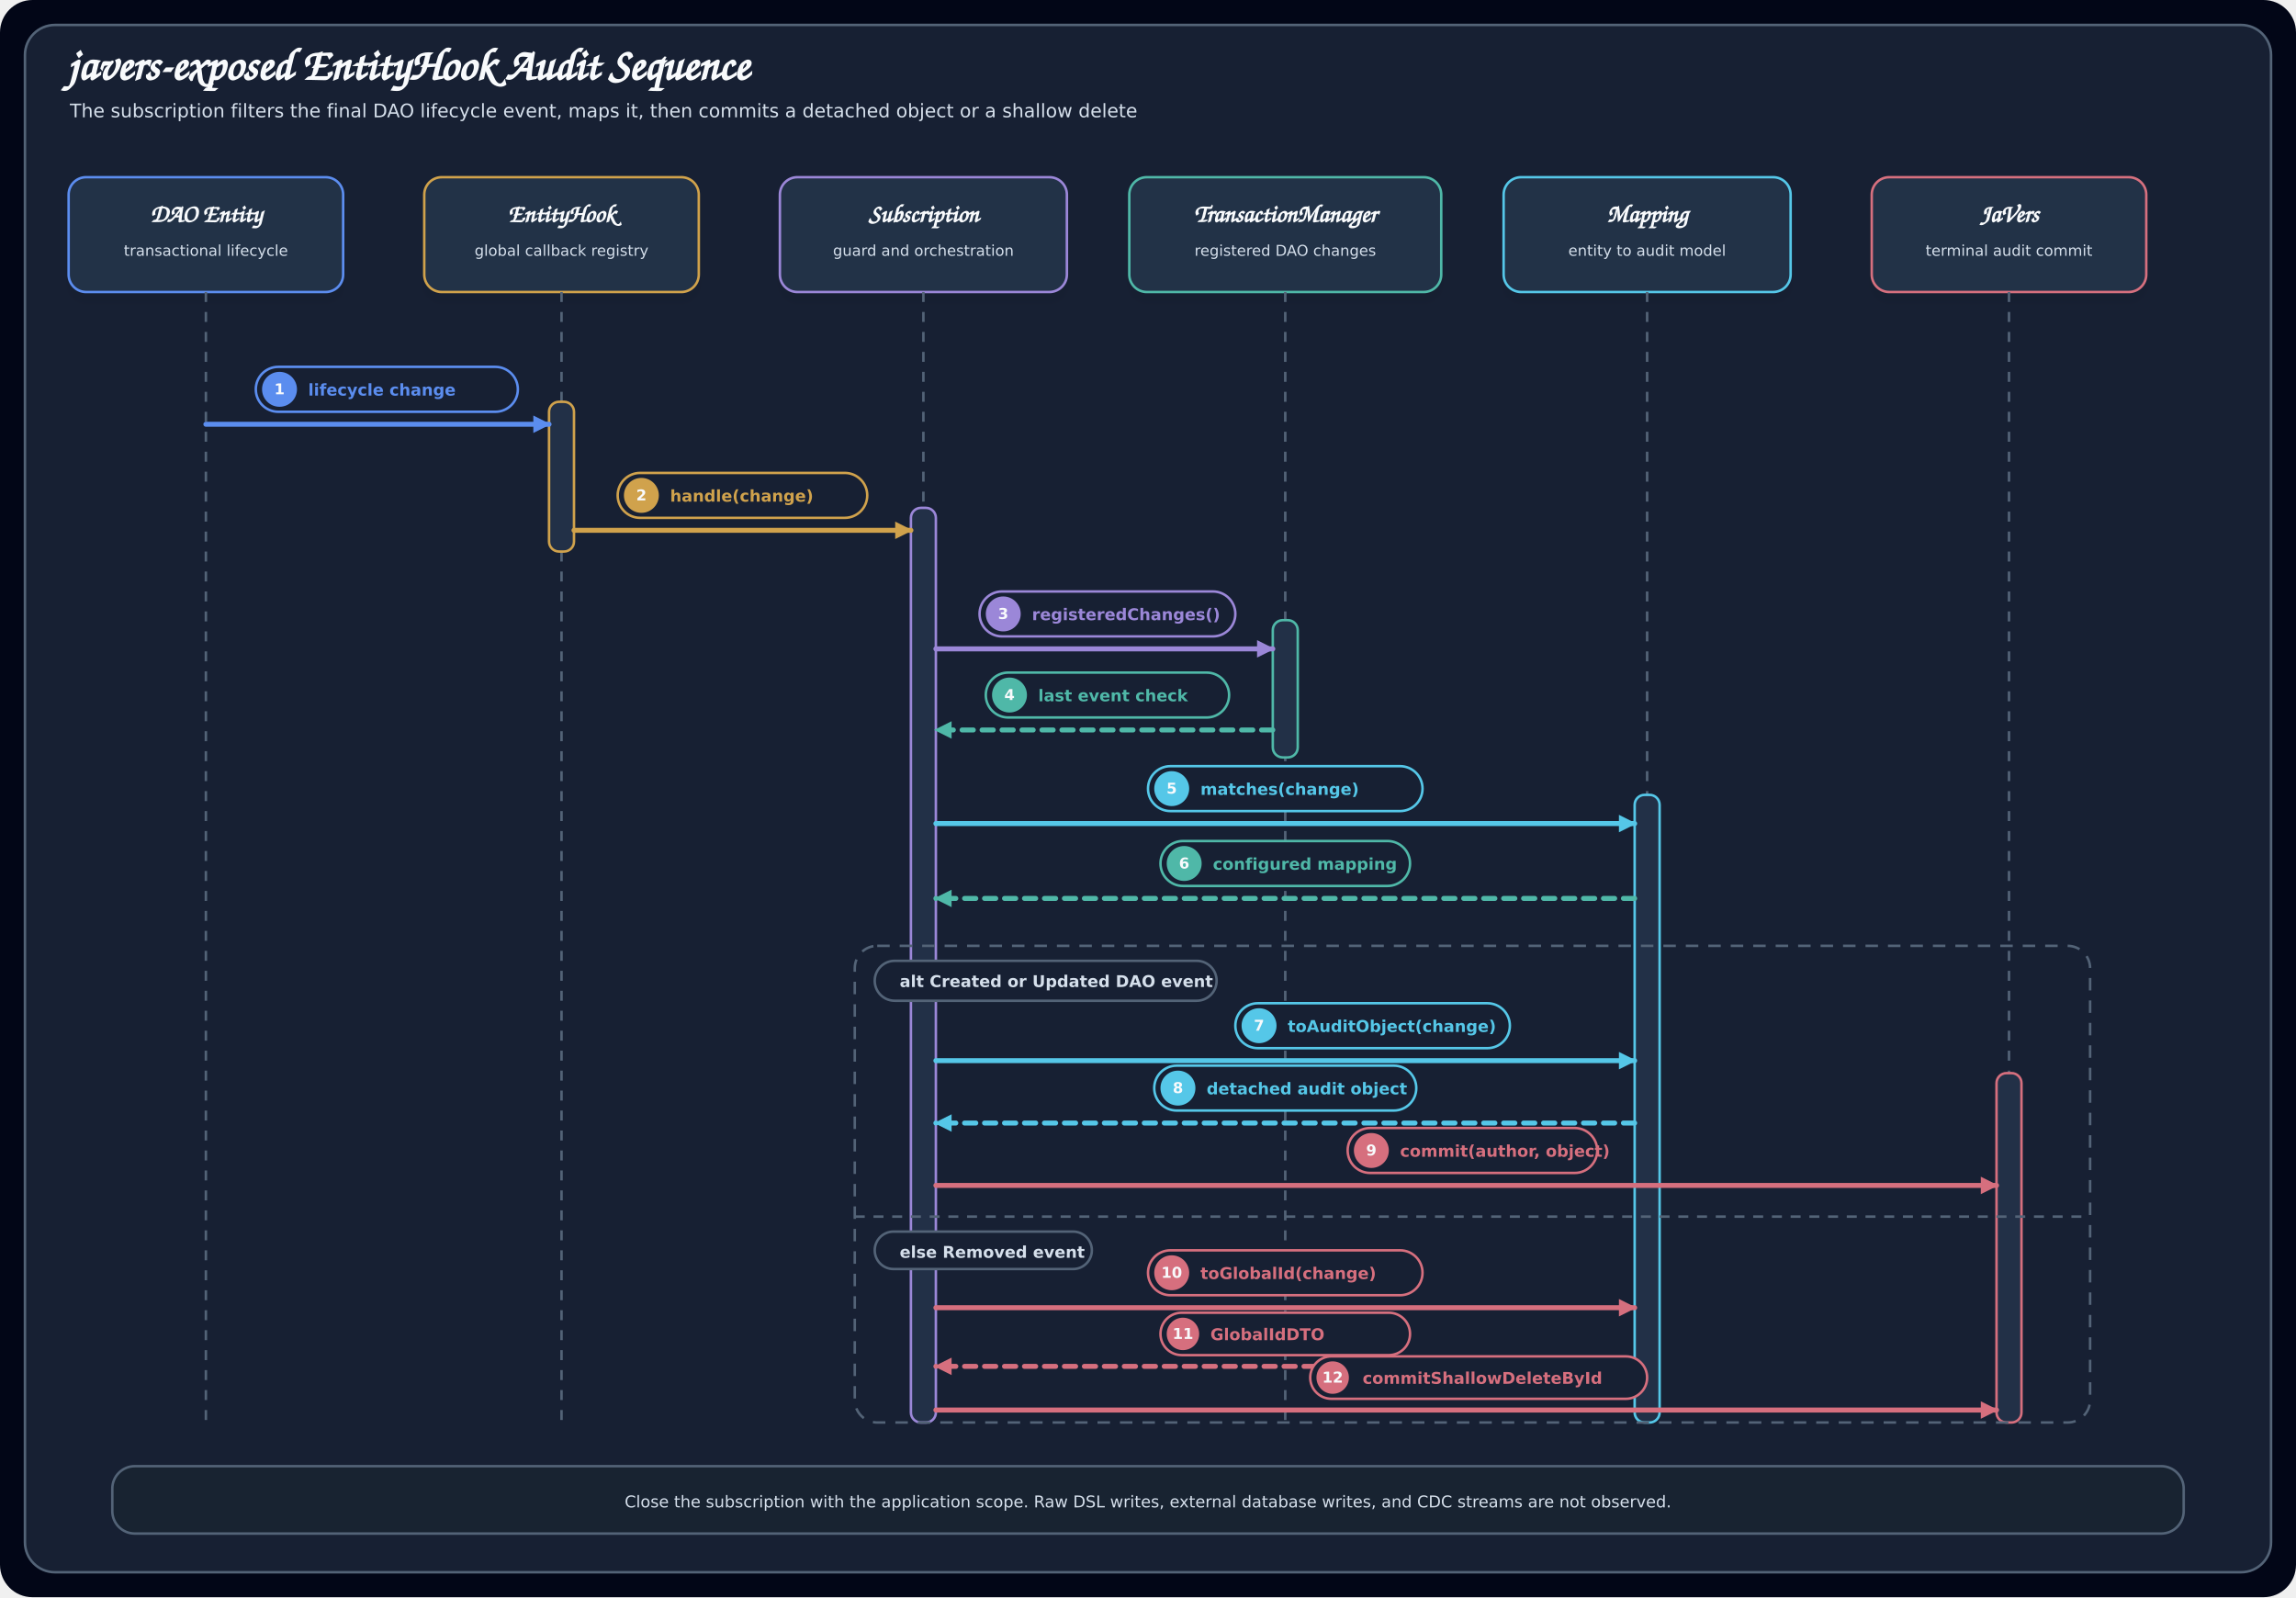
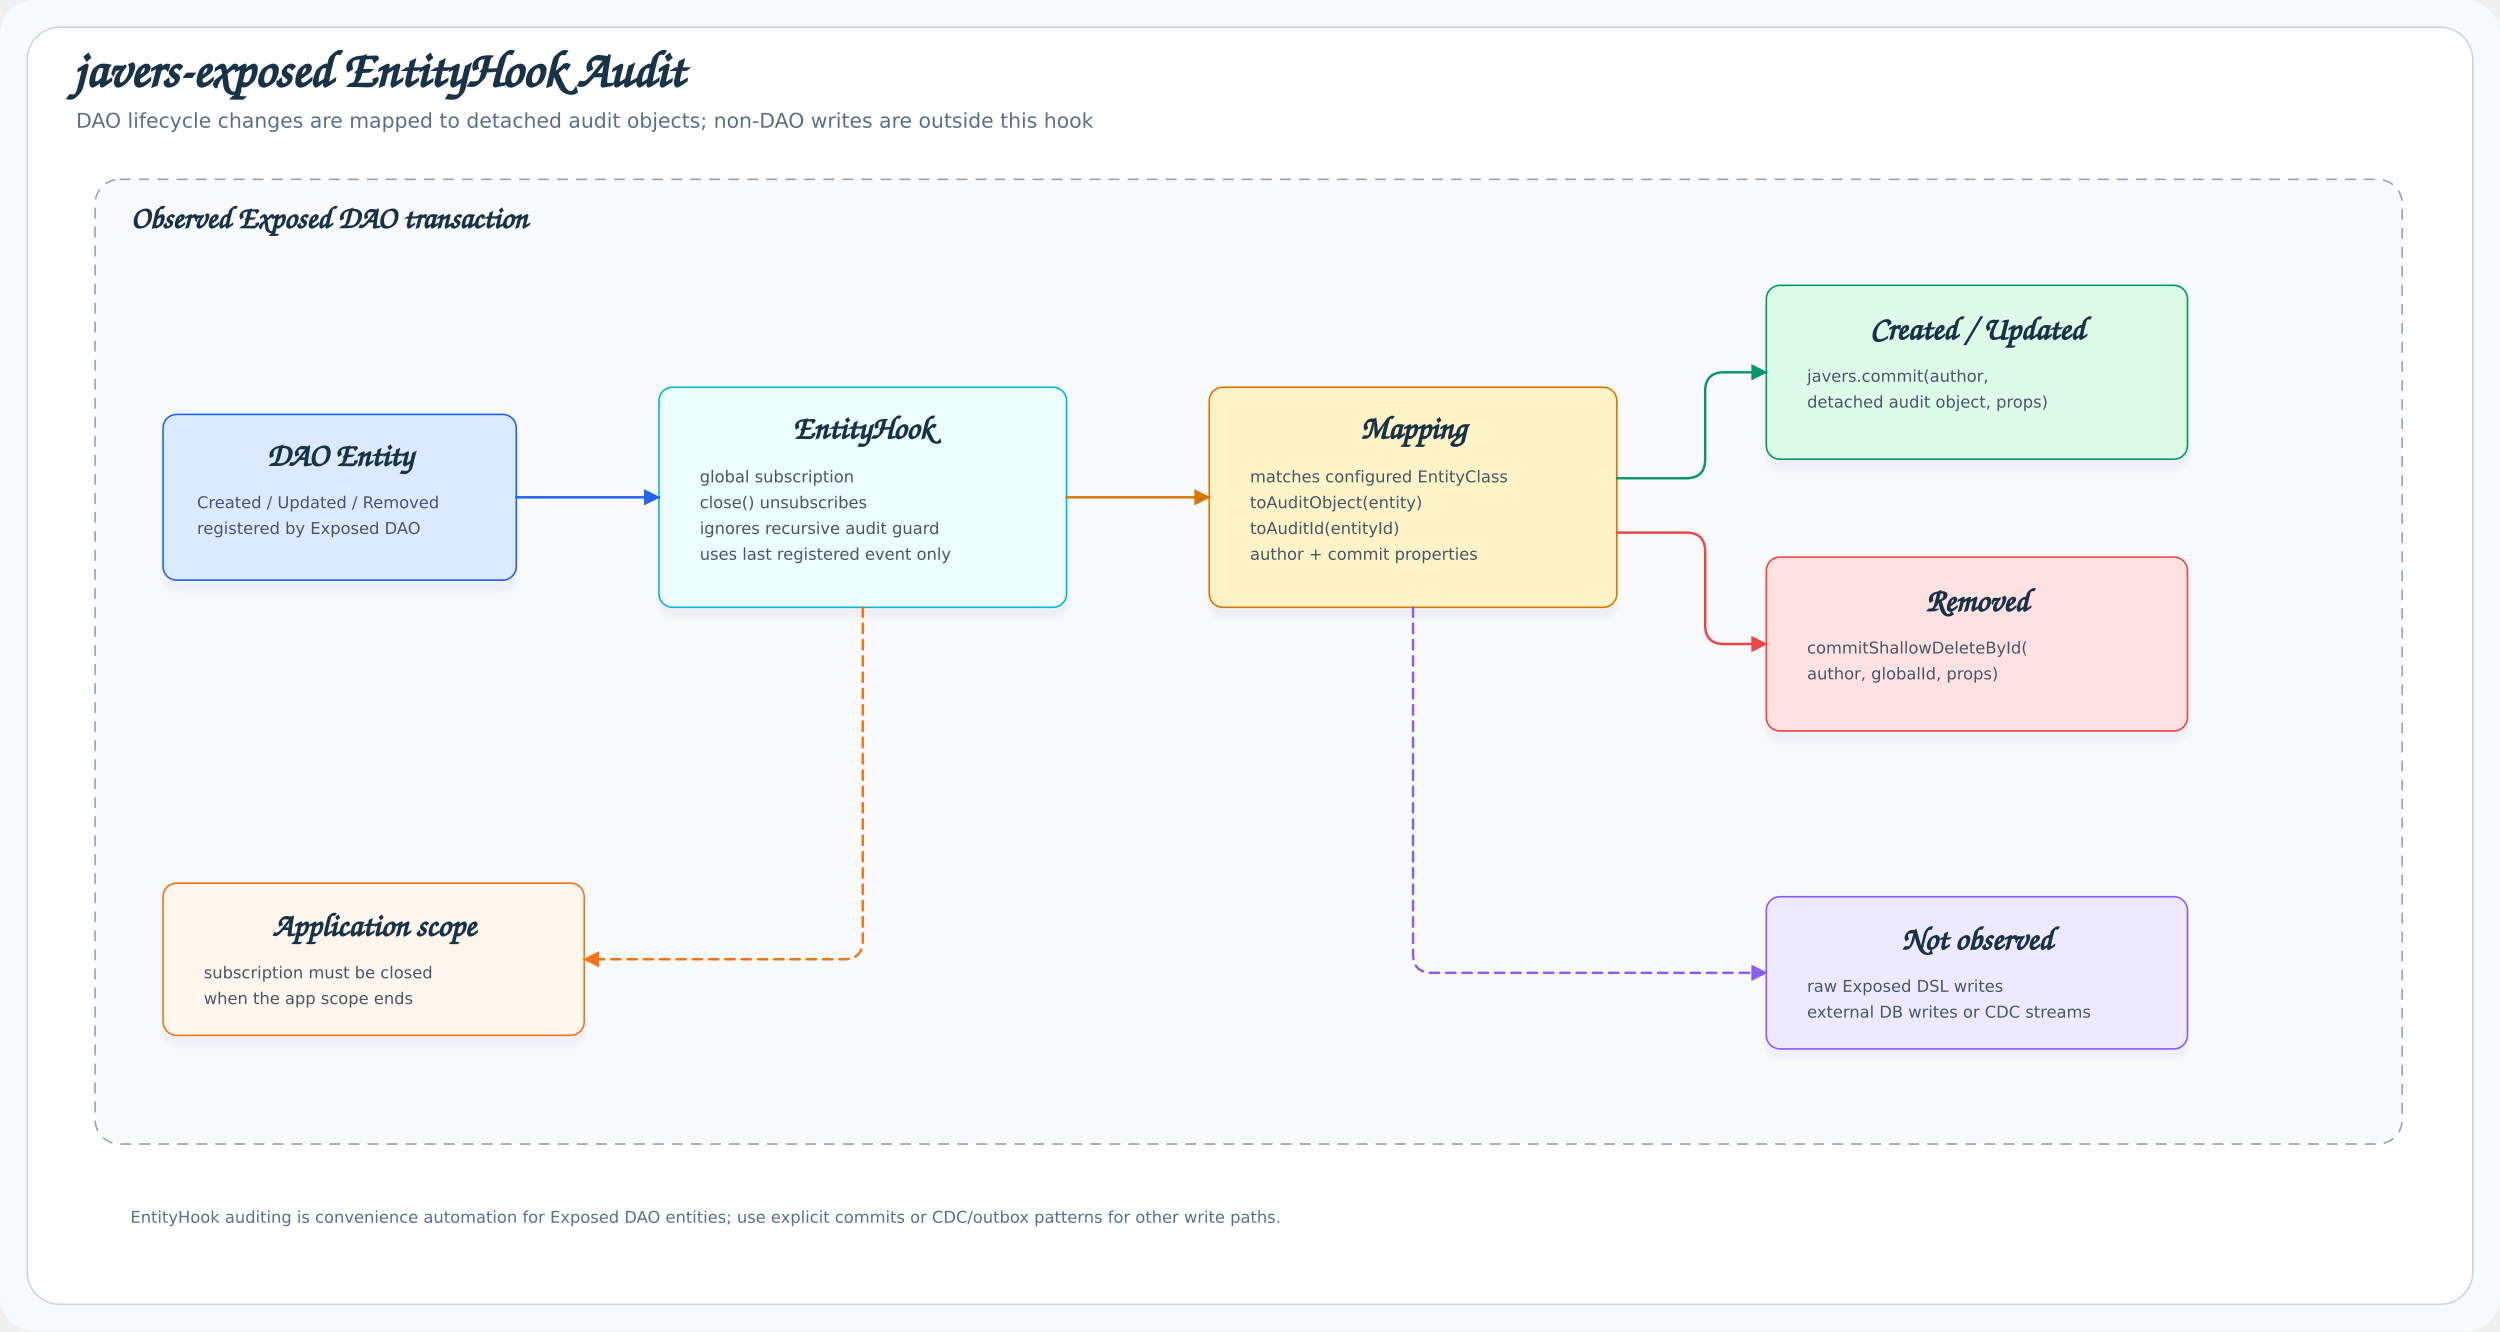
- <svg xmlns="http://www.w3.org/2000/svg" width="1840" height="1280" viewBox="0 0 1840 1280" role="img" aria-label="javers-exposed EntityHook audit sequence">
+ <svg xmlns="http://www.w3.org/2000/svg" width="1840" height="980" viewBox="0 0 1840 980" role="img" aria-label="javers-exposed entity hook audit flow">
  <defs>
    <filter id="softShadow" x="-20%" y="-20%" width="140%" height="140%">
-       <feDropShadow dx="0" dy="8" stdDeviation="2" flood-color="#000814" flood-opacity="0.04" />
+       <feDropShadow dx="0" dy="8" stdDeviation="2" flood-color="#334155" flood-opacity="0.04" />
    </filter>
-     <marker id="arrowBlue" markerUnits="userSpaceOnUse" markerWidth="14" markerHeight="14" viewBox="0 0 10 10" refX="9" refY="5" orient="auto">
-       <path d="M 0 0 L 10 5 L 0 10 Z" fill="#5b8def" stroke-dasharray="none" style="stroke-dasharray:none" />
+     <marker id="arrow" markerUnits="userSpaceOnUse" markerWidth="12" markerHeight="12" refX="11" refY="6" orient="auto">
+       <path d="M 0 0 L 12 6 L 0 12 Z" fill="#2563eb" stroke-dasharray="none" style="stroke-dasharray:none" />
    </marker>
-     <marker id="arrowAmber" markerUnits="userSpaceOnUse" markerWidth="14" markerHeight="14" viewBox="0 0 10 10" refX="9" refY="5" orient="auto">
-       <path d="M 0 0 L 10 5 L 0 10 Z" fill="#d0a24c" stroke-dasharray="none" style="stroke-dasharray:none" />
+     <marker id="arrowGreen" markerUnits="userSpaceOnUse" markerWidth="12" markerHeight="12" refX="11" refY="6" orient="auto">
+       <path d="M 0 0 L 12 6 L 0 12 Z" fill="#059669" stroke-dasharray="none" style="stroke-dasharray:none" />
    </marker>
-     <marker id="arrowViolet" markerUnits="userSpaceOnUse" markerWidth="14" markerHeight="14" viewBox="0 0 10 10" refX="9" refY="5" orient="auto">
-       <path d="M 0 0 L 10 5 L 0 10 Z" fill="#9b87d8" stroke-dasharray="none" style="stroke-dasharray:none" />
-     </marker>
-     <marker id="arrowGreen" markerUnits="userSpaceOnUse" markerWidth="14" markerHeight="14" viewBox="0 0 10 10" refX="9" refY="5" orient="auto">
-       <path d="M 0 0 L 10 5 L 0 10 Z" fill="#4fb8a8" stroke-dasharray="none" style="stroke-dasharray:none" />
-     </marker>
-     <marker id="arrowCyan" markerUnits="userSpaceOnUse" markerWidth="14" markerHeight="14" viewBox="0 0 10 10" refX="9" refY="5" orient="auto">
-       <path d="M 0 0 L 10 5 L 0 10 Z" fill="#55c7e8" stroke-dasharray="none" style="stroke-dasharray:none" />
-     </marker>
-     <marker id="arrowRose" markerUnits="userSpaceOnUse" markerWidth="14" markerHeight="14" viewBox="0 0 10 10" refX="9" refY="5" orient="auto">
-       <path d="M 0 0 L 10 5 L 0 10 Z" fill="#d66f7e" stroke-dasharray="none" style="stroke-dasharray:none" />
+     <marker id="arrowRed" markerUnits="userSpaceOnUse" markerWidth="12" markerHeight="12" refX="11" refY="6" orient="auto">
+       <path d="M 0 0 L 12 6 L 0 12 Z" fill="#ef4444" stroke-dasharray="none" style="stroke-dasharray:none" />
    </marker>
    <style>
-     .title{font-family:'Architects Daughter','Comic Sans MS',cursive;font-size:36px;fill:#f8fafc;font-weight:700}
-     .subtitle{font-family:'Comic Mono','Comic Sans MS','DejaVu Sans',sans-serif;font-size:15px;fill:#d5dfeb}
-     .participant{font-family:'Architects Daughter','Comic Sans MS',cursive;font-size:20px;fill:#f8fafc;font-weight:700}
-     .role{font-family:'Comic Mono','Comic Sans MS','DejaVu Sans',sans-serif;font-size:12px;fill:#d5dfeb}
-     .frameTitle{font-family:'Comic Mono','Comic Sans MS','DejaVu Sans',sans-serif;font-size:13px;fill:#d5dfeb;font-weight:700}
-     .message{font-family:'Comic Mono','Comic Sans MS','DejaVu Sans',sans-serif;font-size:13px;font-weight:700}
-     .badgeText{font-family:'Comic Mono','Comic Sans MS','DejaVu Sans',sans-serif;font-size:12px;fill:#f8fafc;font-weight:700}
-     .note{font-family:'Comic Mono','Comic Sans MS','DejaVu Sans',sans-serif;font-size:13px;fill:#d5dfeb}
-   </style>
+ .title{font-family:'Architects Daughter','Comic Sans MS',cursive;font-size:38px;fill:#183247;font-weight:700}
+ .subtitle{font-family:'Comic Mono','Comic Sans MS','DejaVu Sans',sans-serif;font-size:15px;fill:#587086}
+ .lane{font-family:'Architects Daughter','Comic Sans MS',cursive;font-size:23px;fill:#183247;font-weight:700}
+ .label{font-family:'Architects Daughter','Comic Sans MS',cursive;font-size:24px;fill:#183247;font-weight:700}
+ .body{font-family:'Comic Mono','Comic Sans MS','DejaVu Sans',sans-serif;font-size:12px;fill:#475569}
+ .small{font-family:'Comic Mono','Comic Sans MS','DejaVu Sans',sans-serif;font-size:12px;fill:#587086}
+ </style>
+     <marker id="arrowD97706" markerUnits="userSpaceOnUse" markerWidth="12" markerHeight="12" refX="11" refY="6" orient="auto">
+       <path d="M 0 0 L 12 6 L 0 12 Z" fill="#d97706" stroke-dasharray="none" style="stroke-dasharray:none" />
+     </marker>
+     <marker id="arrowF97316" markerUnits="userSpaceOnUse" markerWidth="12" markerHeight="12" refX="11" refY="6" orient="auto">
+       <path d="M 0 0 L 12 6 L 0 12 Z" fill="#f97316" stroke-dasharray="none" style="stroke-dasharray:none" />
+     </marker>
+     <marker id="arrow8B5CF6" markerUnits="userSpaceOnUse" markerWidth="12" markerHeight="12" refX="11" refY="6" orient="auto">
+       <path d="M 0 0 L 12 6 L 0 12 Z" fill="#8b5cf6" stroke-dasharray="none" style="stroke-dasharray:none" />
+     </marker>
  </defs>
-   <rect x="0" y="0" width="1840" height="1280" rx="26" fill="#020617" />
-   <rect class="frame" x="20" y="20" width="1800" height="1240" rx="24" fill="#172033" stroke="#536377" stroke-width="2" />
-   <text class="title" x="54" y="64">javers-exposed EntityHook Audit Sequence</text>
-   <text class="subtitle" x="56" y="94">The subscription filters the final DAO lifecycle event, maps it, then commits a detached object or a shallow delete</text>
-   <rect class="card" x="55" y="142" width="220" height="92" rx="14" fill="#223047" stroke="#5b8def" stroke-width="2" filter="url(#softShadow)" />
-   <text class="participant" x="165" y="178" text-anchor="middle">DAO Entity</text>
-   <text class="role" x="165" y="205" text-anchor="middle">transactional lifecycle</text>
-   <rect class="card" x="340" y="142" width="220" height="92" rx="14" fill="#223047" stroke="#d0a24c" stroke-width="2" filter="url(#softShadow)" />
-   <text class="participant" x="450" y="178" text-anchor="middle">EntityHook</text>
-   <text class="role" x="450" y="205" text-anchor="middle">global callback registry</text>
-   <rect class="card" x="625" y="142" width="230" height="92" rx="14" fill="#223047" stroke="#9b87d8" stroke-width="2" filter="url(#softShadow)" />
-   <text class="participant" x="740" y="178" text-anchor="middle">Subscription</text>
-   <text class="role" x="740" y="205" text-anchor="middle">guard and orchestration</text>
-   <rect class="card" x="905" y="142" width="250" height="92" rx="14" fill="#223047" stroke="#4fb8a8" stroke-width="2" filter="url(#softShadow)" />
-   <text class="participant" x="1030" y="178" text-anchor="middle">TransactionManager</text>
-   <text class="role" x="1030" y="205" text-anchor="middle">registered DAO changes</text>
-   <rect class="card" x="1205" y="142" width="230" height="92" rx="14" fill="#223047" stroke="#55c7e8" stroke-width="2" filter="url(#softShadow)" />
-   <text class="participant" x="1320" y="178" text-anchor="middle">Mapping</text>
-   <text class="role" x="1320" y="205" text-anchor="middle">entity to audit model</text>
-   <rect class="card" x="1500" y="142" width="220" height="92" rx="14" fill="#223047" stroke="#d66f7e" stroke-width="2" filter="url(#softShadow)" />
-   <text class="participant" x="1610" y="178" text-anchor="middle">JaVers</text>
-   <text class="role" x="1610" y="205" text-anchor="middle">terminal audit commit</text>
-   <g stroke="#536377" stroke-width="2" stroke-dasharray="8 8">
-     <line class="lifeline" x1="165" y1="234" x2="165" y2="1145" />
-     <line class="lifeline" x1="450" y1="234" x2="450" y2="1145" />
-     <line class="lifeline" x1="740" y1="234" x2="740" y2="1145" />
-     <line class="lifeline" x1="1030" y1="234" x2="1030" y2="1145" />
-     <line class="lifeline" x1="1320" y1="234" x2="1320" y2="1145" />
-     <line class="lifeline" x1="1610" y1="234" x2="1610" y2="1145" />
-   </g>
-   <rect class="activation" x="440" y="322" width="20" height="120" rx="8" fill="#223047" stroke="#d0a24c" stroke-width="2" />
-   <rect class="activation" x="730" y="407" width="20" height="733" rx="8" fill="#223047" stroke="#9b87d8" stroke-width="2" />
-   <rect class="activation" x="1020" y="497" width="20" height="110" rx="8" fill="#223047" stroke="#4fb8a8" stroke-width="2" />
-   <rect class="activation" x="1310" y="637" width="20" height="503" rx="8" fill="#223047" stroke="#55c7e8" stroke-width="2" />
-   <rect class="activation" x="1600" y="860" width="20" height="280" rx="8" fill="#223047" stroke="#d66f7e" stroke-width="2" />
-   <path class="connector callBlue" d="M 165,340 L 440,340" fill="none" stroke="#5b8def" stroke-width="4" stroke-linecap="round" marker-end="url(#arrowBlue)" />
-   <g transform="translate(205 294)">
-     <rect class="label" x="0" y="0" width="210" height="36" rx="18" fill="#172033" stroke="#5b8def" stroke-width="2" />
-     <circle cx="19" cy="18" r="14" fill="#5b8def" />
-     <text class="badgeText" x="19" y="22" text-anchor="middle">1</text>
-     <text class="message" x="42" y="23" fill="#5b8def">lifecycle change</text>
-   </g>
-   <path class="connector callAmber" d="M 460,425 L 730,425" fill="none" stroke="#d0a24c" stroke-width="4" stroke-linecap="round" marker-end="url(#arrowAmber)" />
-   <g transform="translate(495 379)">
-     <rect class="label" x="0" y="0" width="200" height="36" rx="18" fill="#172033" stroke="#d0a24c" stroke-width="2" />
-     <circle cx="19" cy="18" r="14" fill="#d0a24c" />
-     <text class="badgeText" x="19" y="22" text-anchor="middle">2</text>
-     <text class="message" x="42" y="23" fill="#d0a24c">handle(change)</text>
-   </g>
-   <path class="connector call" d="M 750,520 L 1020,520" fill="none" stroke="#9b87d8" stroke-width="4" stroke-linecap="round" marker-end="url(#arrowViolet)" />
-   <g transform="translate(785 474)">
-     <rect class="label" x="0" y="0" width="205" height="36" rx="18" fill="#172033" stroke="#9b87d8" stroke-width="2" />
-     <circle cx="19" cy="18" r="14" fill="#9b87d8" />
-     <text class="badgeText" x="19" y="22" text-anchor="middle">3</text>
-     <text class="message" x="42" y="23" fill="#9b87d8">registeredChanges()</text>
-   </g>
-   <path class="connector callGreen" d="M 1020,585 L 750,585" fill="none" stroke="#4fb8a8" stroke-width="4" stroke-linecap="round" stroke-dasharray="9 7" marker-end="url(#arrowGreen)" />
-   <g transform="translate(790 539)">
-     <rect class="label" x="0" y="0" width="195" height="36" rx="18" fill="#172033" stroke="#4fb8a8" stroke-width="2" />
-     <circle cx="19" cy="18" r="14" fill="#4fb8a8" />
-     <text class="badgeText" x="19" y="22" text-anchor="middle">4</text>
-     <text class="message" x="42" y="23" fill="#4fb8a8">last event check</text>
-   </g>
-   <path class="connector async" d="M 750,660 L 1310,660" fill="none" stroke="#55c7e8" stroke-width="4" stroke-linecap="round" marker-end="url(#arrowCyan)" />
-   <g transform="translate(920 614)">
-     <rect class="label" x="0" y="0" width="220" height="36" rx="18" fill="#172033" stroke="#55c7e8" stroke-width="2" />
-     <circle cx="19" cy="18" r="14" fill="#55c7e8" />
-     <text class="badgeText" x="19" y="22" text-anchor="middle">5</text>
-     <text class="message" x="42" y="23" fill="#55c7e8">matches(change)</text>
-   </g>
-   <path class="connector callGreen" d="M 1310,720 L 750,720" fill="none" stroke="#4fb8a8" stroke-width="4" stroke-linecap="round" stroke-dasharray="9 7" marker-end="url(#arrowGreen)" />
-   <g transform="translate(930 674)">
-     <rect class="label" x="0" y="0" width="200" height="36" rx="18" fill="#172033" stroke="#4fb8a8" stroke-width="2" />
-     <circle cx="19" cy="18" r="14" fill="#4fb8a8" />
-     <text class="badgeText" x="19" y="22" text-anchor="middle">6</text>
-     <text class="message" x="42" y="23" fill="#4fb8a8">configured mapping</text>
-   </g>
-   <rect class="alt" x="685" y="758" width="990" height="382" rx="18" fill="none" stroke="#536377" stroke-width="2" stroke-dasharray="10 8" />
-   <rect x="701" y="770" width="274" height="32" rx="16" fill="#172033" stroke="#536377" stroke-width="2" />
-   <text class="frameTitle" x="721" y="791">alt Created or Updated DAO event</text>
-   <path class="connector async" d="M 750,850 L 1310,850" fill="none" stroke="#55c7e8" stroke-width="4" stroke-linecap="round" marker-end="url(#arrowCyan)" />
-   <g transform="translate(990 804)">
-     <rect class="label" x="0" y="0" width="220" height="36" rx="18" fill="#172033" stroke="#55c7e8" stroke-width="2" />
-     <circle cx="19" cy="18" r="14" fill="#55c7e8" />
-     <text class="badgeText" x="19" y="22" text-anchor="middle">7</text>
-     <text class="message" x="42" y="23" fill="#55c7e8">toAuditObject(change)</text>
-   </g>
-   <path class="connector async" d="M 1310,900 L 750,900" fill="none" stroke="#55c7e8" stroke-width="4" stroke-linecap="round" stroke-dasharray="9 7" marker-end="url(#arrowCyan)" />
-   <g transform="translate(925 854)">
-     <rect class="label" x="0" y="0" width="210" height="36" rx="18" fill="#172033" stroke="#55c7e8" stroke-width="2" />
-     <circle cx="19" cy="18" r="14" fill="#55c7e8" />
-     <text class="badgeText" x="19" y="22" text-anchor="middle">8</text>
-     <text class="message" x="42" y="23" fill="#55c7e8">detached audit object</text>
-   </g>
-   <path class="connector callRed" d="M 750,950 L 1600,950" fill="none" stroke="#d66f7e" stroke-width="4" stroke-linecap="round" marker-end="url(#arrowRose)" />
-   <g transform="translate(1080 904)">
-     <rect class="label" x="0" y="0" width="200" height="36" rx="18" fill="#172033" stroke="#d66f7e" stroke-width="2" />
-     <circle cx="19" cy="18" r="14" fill="#d66f7e" />
-     <text class="badgeText" x="19" y="22" text-anchor="middle">9</text>
-     <text class="message" x="42" y="23" fill="#d66f7e">commit(author, object)</text>
-   </g>
-   <line class="branchDivider" x1="685" y1="975" x2="1675" y2="975" stroke="#536377" stroke-width="2" stroke-dasharray="8 7" />
-   <rect x="701" y="987" width="174" height="30" rx="15" fill="#172033" stroke="#536377" stroke-width="2" />
-   <text class="frameTitle" x="721" y="1008">else Removed event</text>
-   <path class="connector callRed" d="M 750,1048 L 1310,1048" fill="none" stroke="#d66f7e" stroke-width="4" stroke-linecap="round" marker-end="url(#arrowRose)" />
-   <g transform="translate(920 1002)">
-     <rect class="label" x="0" y="0" width="220" height="36" rx="18" fill="#172033" stroke="#d66f7e" stroke-width="2" />
-     <circle cx="19" cy="18" r="14" fill="#d66f7e" />
-     <text class="badgeText" x="19" y="22" text-anchor="middle">10</text>
-     <text class="message" x="42" y="23" fill="#d66f7e">toGlobalId(change)</text>
-   </g>
-   <path class="connector callRed" d="M 1310,1095 L 750,1095" fill="none" stroke="#d66f7e" stroke-width="4" stroke-linecap="round" stroke-dasharray="9 7" marker-end="url(#arrowRose)" />
-   <g transform="translate(930 1052)">
-     <rect class="label" x="0" y="0" width="200" height="34" rx="17" fill="#172033" stroke="#d66f7e" stroke-width="2" />
-     <circle cx="18" cy="17" r="13" fill="#d66f7e" />
-     <text class="badgeText" x="18" y="21" text-anchor="middle">11</text>
-     <text class="message" x="40" y="22" fill="#d66f7e">GlobalIdDTO</text>
-   </g>
-   <path class="connector callRed" d="M 750,1130 L 1600,1130" fill="none" stroke="#d66f7e" stroke-width="4" stroke-linecap="round" marker-end="url(#arrowRose)" />
-   <g transform="translate(1050 1087)">
-     <rect class="label" x="0" y="0" width="270" height="34" rx="17" fill="#172033" stroke="#d66f7e" stroke-width="2" />
-     <circle cx="18" cy="17" r="13" fill="#d66f7e" />
-     <text class="badgeText" x="18" y="21" text-anchor="middle">12</text>
-     <text class="message" x="42" y="22" fill="#d66f7e">commitShallowDeleteById</text>
-   </g>
-   <rect x="90" y="1175" width="1660" height="54" rx="18" fill="#182331" stroke="#536377" stroke-width="2" />
-   <text class="note" x="920" y="1208" text-anchor="middle">Close the subscription with the application scope. Raw DSL writes, external database writes, and CDC streams are not observed.</text>
+   <rect x="0" y="0" width="1840" height="980" rx="26" fill="#f7fafc" />
+   <rect x="20" y="20" width="1800" height="940" rx="24" fill="#ffffff" stroke="#cbd5e1" stroke-width="1.2" />
+   <text class="title" x="54" y="64">javers-exposed EntityHook Audit</text>
+   <text class="subtitle" x="56" y="94">DAO lifecycle changes are mapped to detached audit objects; non-DAO writes are outside this hook</text>
+   <rect x="70" y="132" width="1698" height="710" rx="18" fill="#f8fafc" stroke="#94a3b8" stroke-width="1.2" stroke-dasharray="8 6" />
+   <text class="lane" x="96" y="168">Observed Exposed DAO transaction</text>
+   <rect x="120" y="305" width="260" height="122" rx="10" fill="#dbeafe" stroke="#2563eb" stroke-width="1.2" filter="url(#softShadow)" />
+   <text class="label" x="250" y="343" text-anchor="middle">DAO Entity</text>
+   <text class="body" x="145" y="374">Created / Updated / Removed</text>
+   <text class="body" x="145" y="393">registered by Exposed DAO</text>
+   <rect x="485" y="285" width="300" height="162" rx="10" fill="#ecfeff" stroke="#06b6d4" stroke-width="1.2" filter="url(#softShadow)" />
+   <text class="label" x="635" y="323" text-anchor="middle">EntityHook</text>
+   <text class="body" x="515" y="355">global subscription</text>
+   <text class="body" x="515" y="374">close() unsubscribes</text>
+   <text class="body" x="515" y="393">ignores recursive audit guard</text>
+   <text class="body" x="515" y="412">uses last registered event only</text>
+   <rect x="890" y="285" width="300" height="162" rx="10" fill="#fef3c7" stroke="#d97706" stroke-width="1.2" filter="url(#softShadow)" />
+   <text class="label" x="1040" y="323" text-anchor="middle">Mapping</text>
+   <text class="body" x="920" y="355">matches configured EntityClass</text>
+   <text class="body" x="920" y="374">toAuditObject(entity)</text>
+   <text class="body" x="920" y="393">toAuditId(entityId)</text>
+   <text class="body" x="920" y="412">author + commit properties</text>
+   <rect x="1300" y="210" width="310" height="128" rx="10" fill="#dcfce7" stroke="#059669" stroke-width="1.2" filter="url(#softShadow)" />
+   <text class="label" x="1455" y="250" text-anchor="middle">Created / Updated</text>
+   <text class="body" x="1330" y="281">javers.commit(author,</text>
+   <text class="body" x="1330" y="300">detached audit object, props)</text>
+   <rect x="1300" y="410" width="310" height="128" rx="10" fill="#fee2e2" stroke="#ef4444" stroke-width="1.2" filter="url(#softShadow)" />
+   <text class="label" x="1455" y="450" text-anchor="middle">Removed</text>
+   <text class="body" x="1330" y="481">commitShallowDeleteById(</text>
+   <text class="body" x="1330" y="500">author, globalId, props)</text>
+   <rect x="1300" y="660" width="310" height="112" rx="10" fill="#ede9fe" stroke="#8b5cf6" stroke-width="1.2" filter="url(#softShadow)" />
+   <text class="label" x="1455" y="699" text-anchor="middle">Not observed</text>
+   <text class="body" x="1330" y="730">raw Exposed DSL writes</text>
+   <text class="body" x="1330" y="749">external DB writes or CDC streams</text>
+   <rect x="120" y="650" width="310" height="112" rx="10" fill="#fff7ed" stroke="#f97316" stroke-width="1.2" filter="url(#softShadow)" />
+   <text class="label" x="275" y="689" text-anchor="middle">Application scope</text>
+   <text class="body" x="150" y="720">subscription must be closed</text>
+   <text class="body" x="150" y="739">when the app scope ends</text>
+   <path d="M 380,366 L 485,366" fill="none" stroke="#2563eb" stroke-width="1.8" stroke-linecap="round" marker-end="url(#arrow)" />
+   <path d="M 785,366 L 890,366" fill="none" stroke="#d97706" stroke-width="1.8" stroke-linecap="round" marker-end="url(#arrowD97706)" />
+   <path d="M 1190,352 L 1241,352 Q 1255,352 1255,338 L 1255,288 Q 1255,274 1269,274 L 1300,274" fill="none" stroke="#059669" stroke-width="1.8" stroke-linecap="round" stroke-linejoin="round" marker-end="url(#arrowGreen)" />
+   <path d="M 1190,392 L 1241,392 Q 1255,392 1255,406 L 1255,460 Q 1255,474 1269,474 L 1300,474" fill="none" stroke="#ef4444" stroke-width="1.8" stroke-linecap="round" stroke-linejoin="round" marker-end="url(#arrowRed)" />
+   <path d="M 635,447 L 635,692 Q 635,706 621,706 L 430,706" fill="none" stroke="#f97316" stroke-width="1.8" stroke-linecap="round" stroke-linejoin="round" stroke-dasharray="7 5" marker-end="url(#arrowF97316)" />
+   <path d="M 1040,447 L 1040,702 Q 1040,716 1054,716 L 1300,716" fill="none" stroke="#8b5cf6" stroke-width="1.8" stroke-linecap="round" stroke-linejoin="round" stroke-dasharray="7 5" marker-end="url(#arrow8B5CF6)" />
+   <text class="small" x="96" y="900">EntityHook auditing is convenience automation for Exposed DAO entities; use explicit commits or CDC/outbox patterns for other write paths.</text>
</svg>
